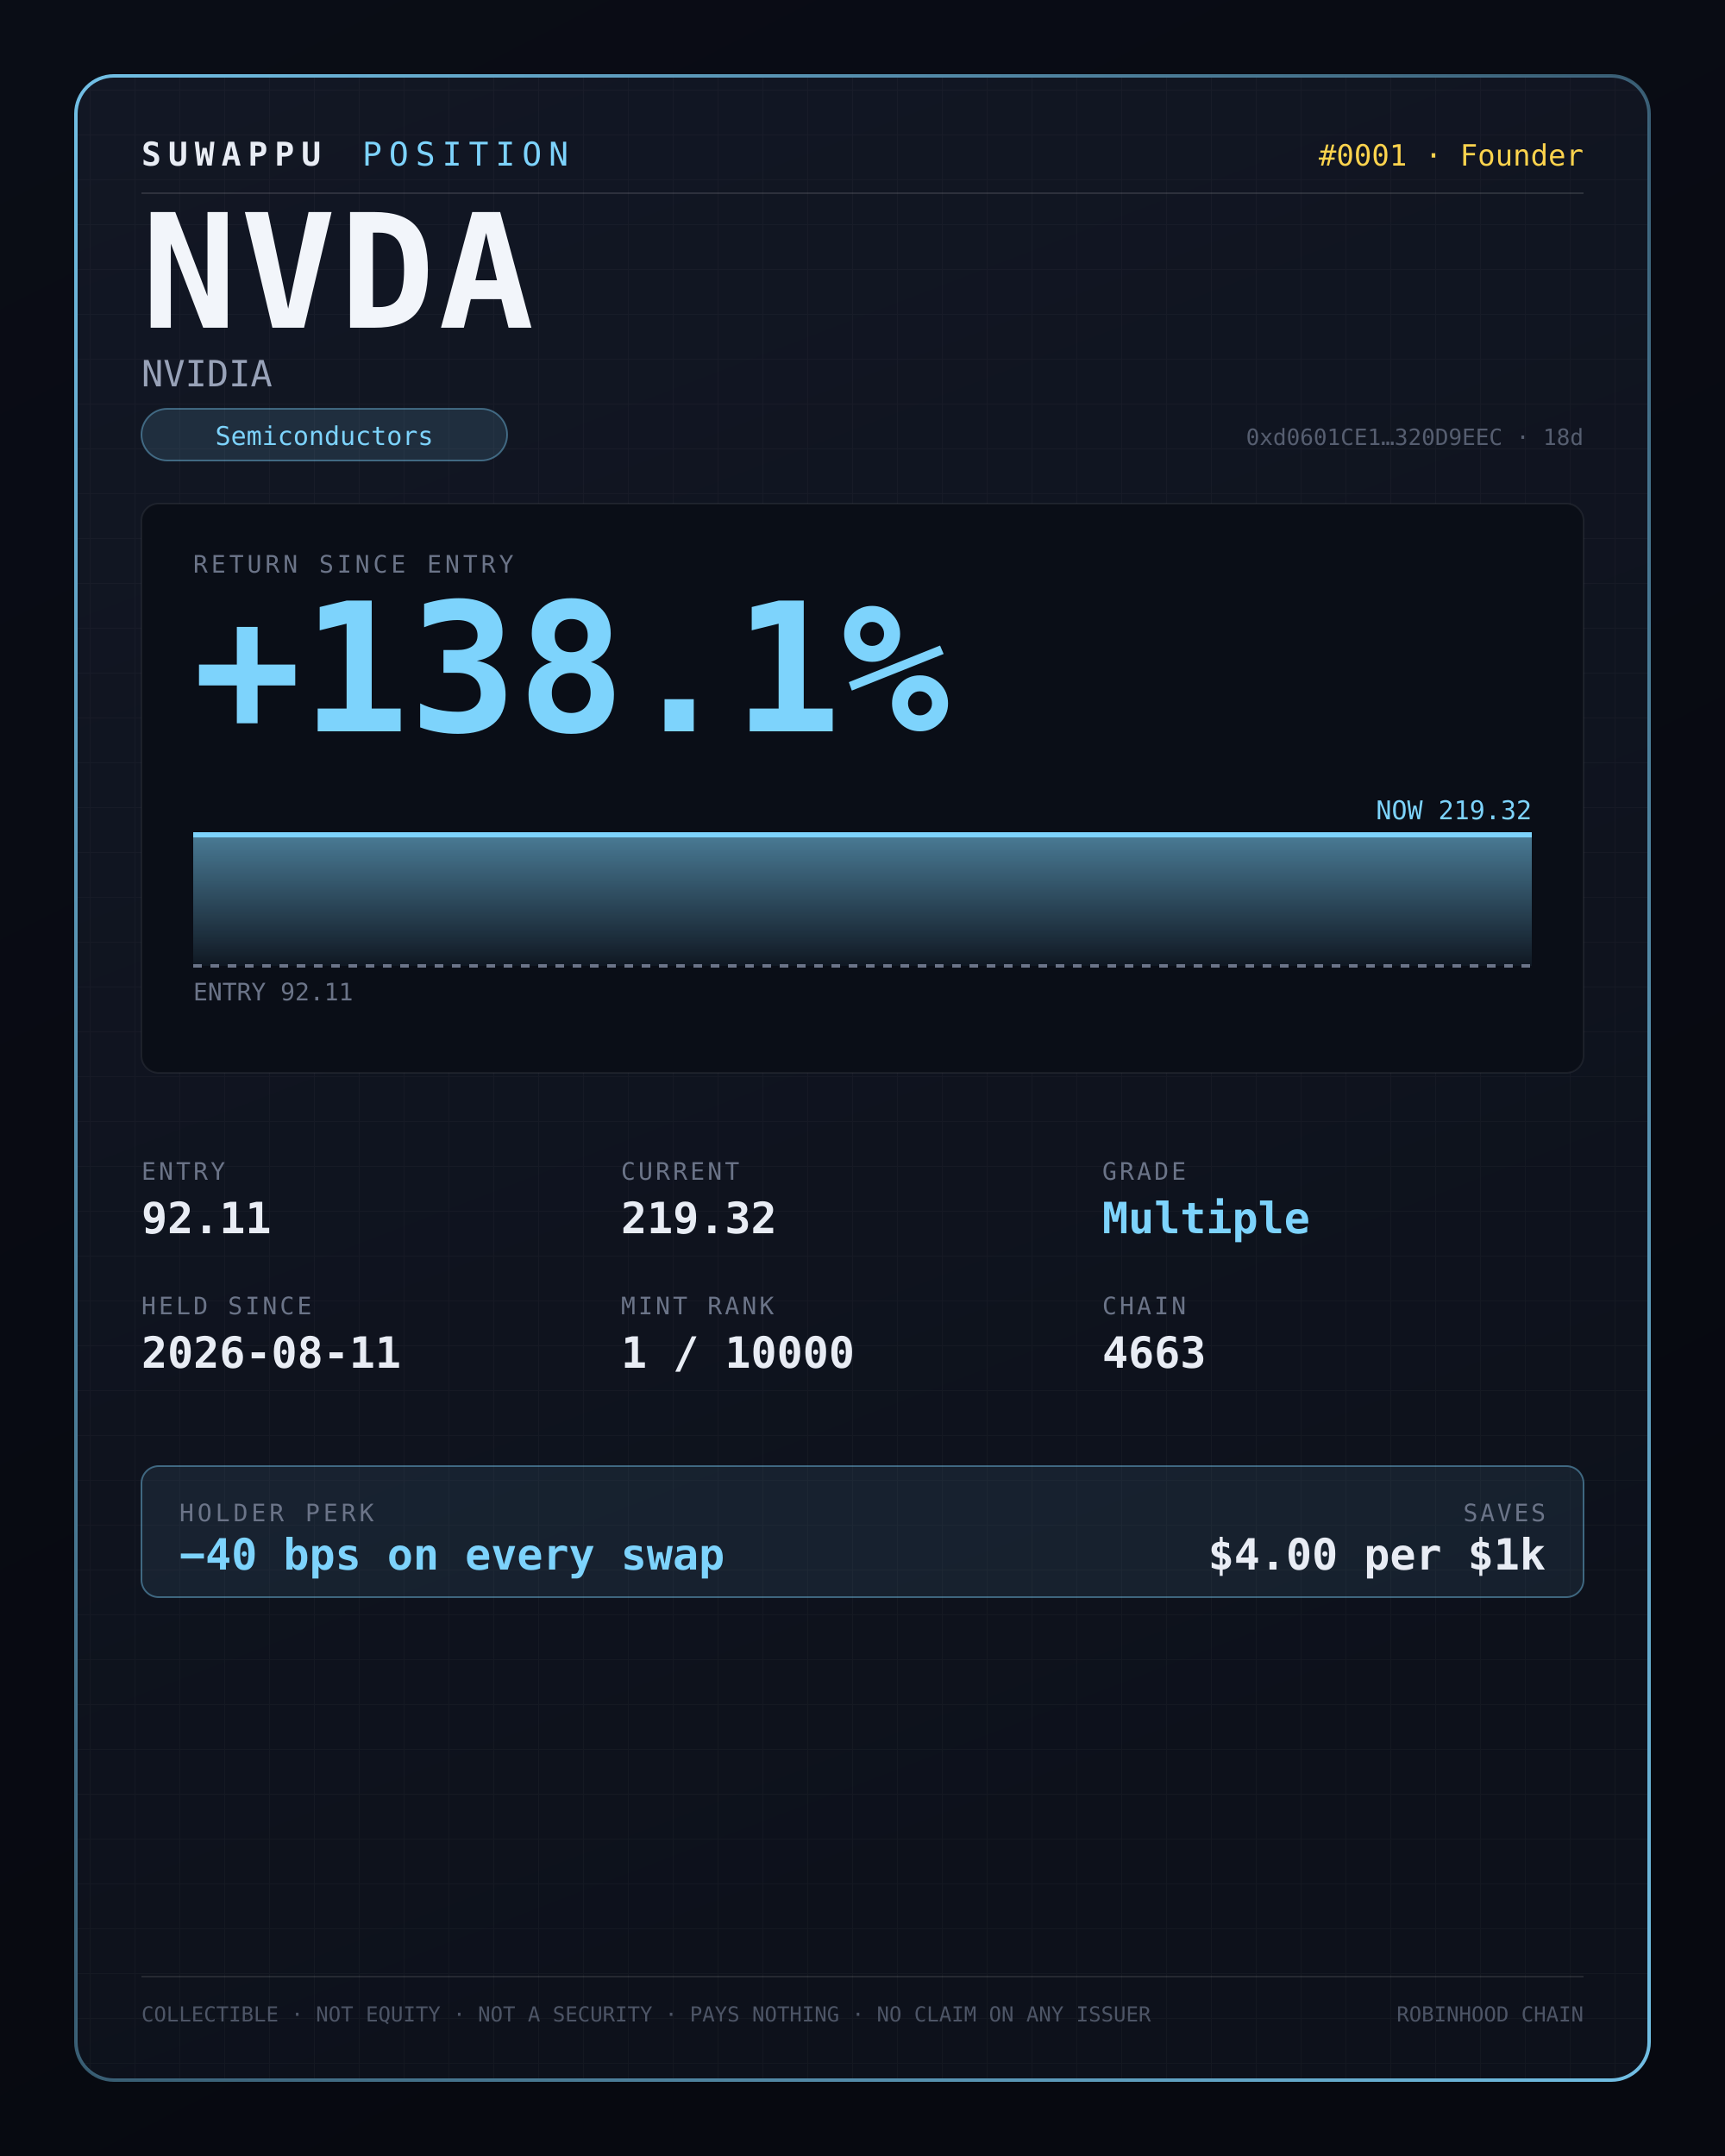
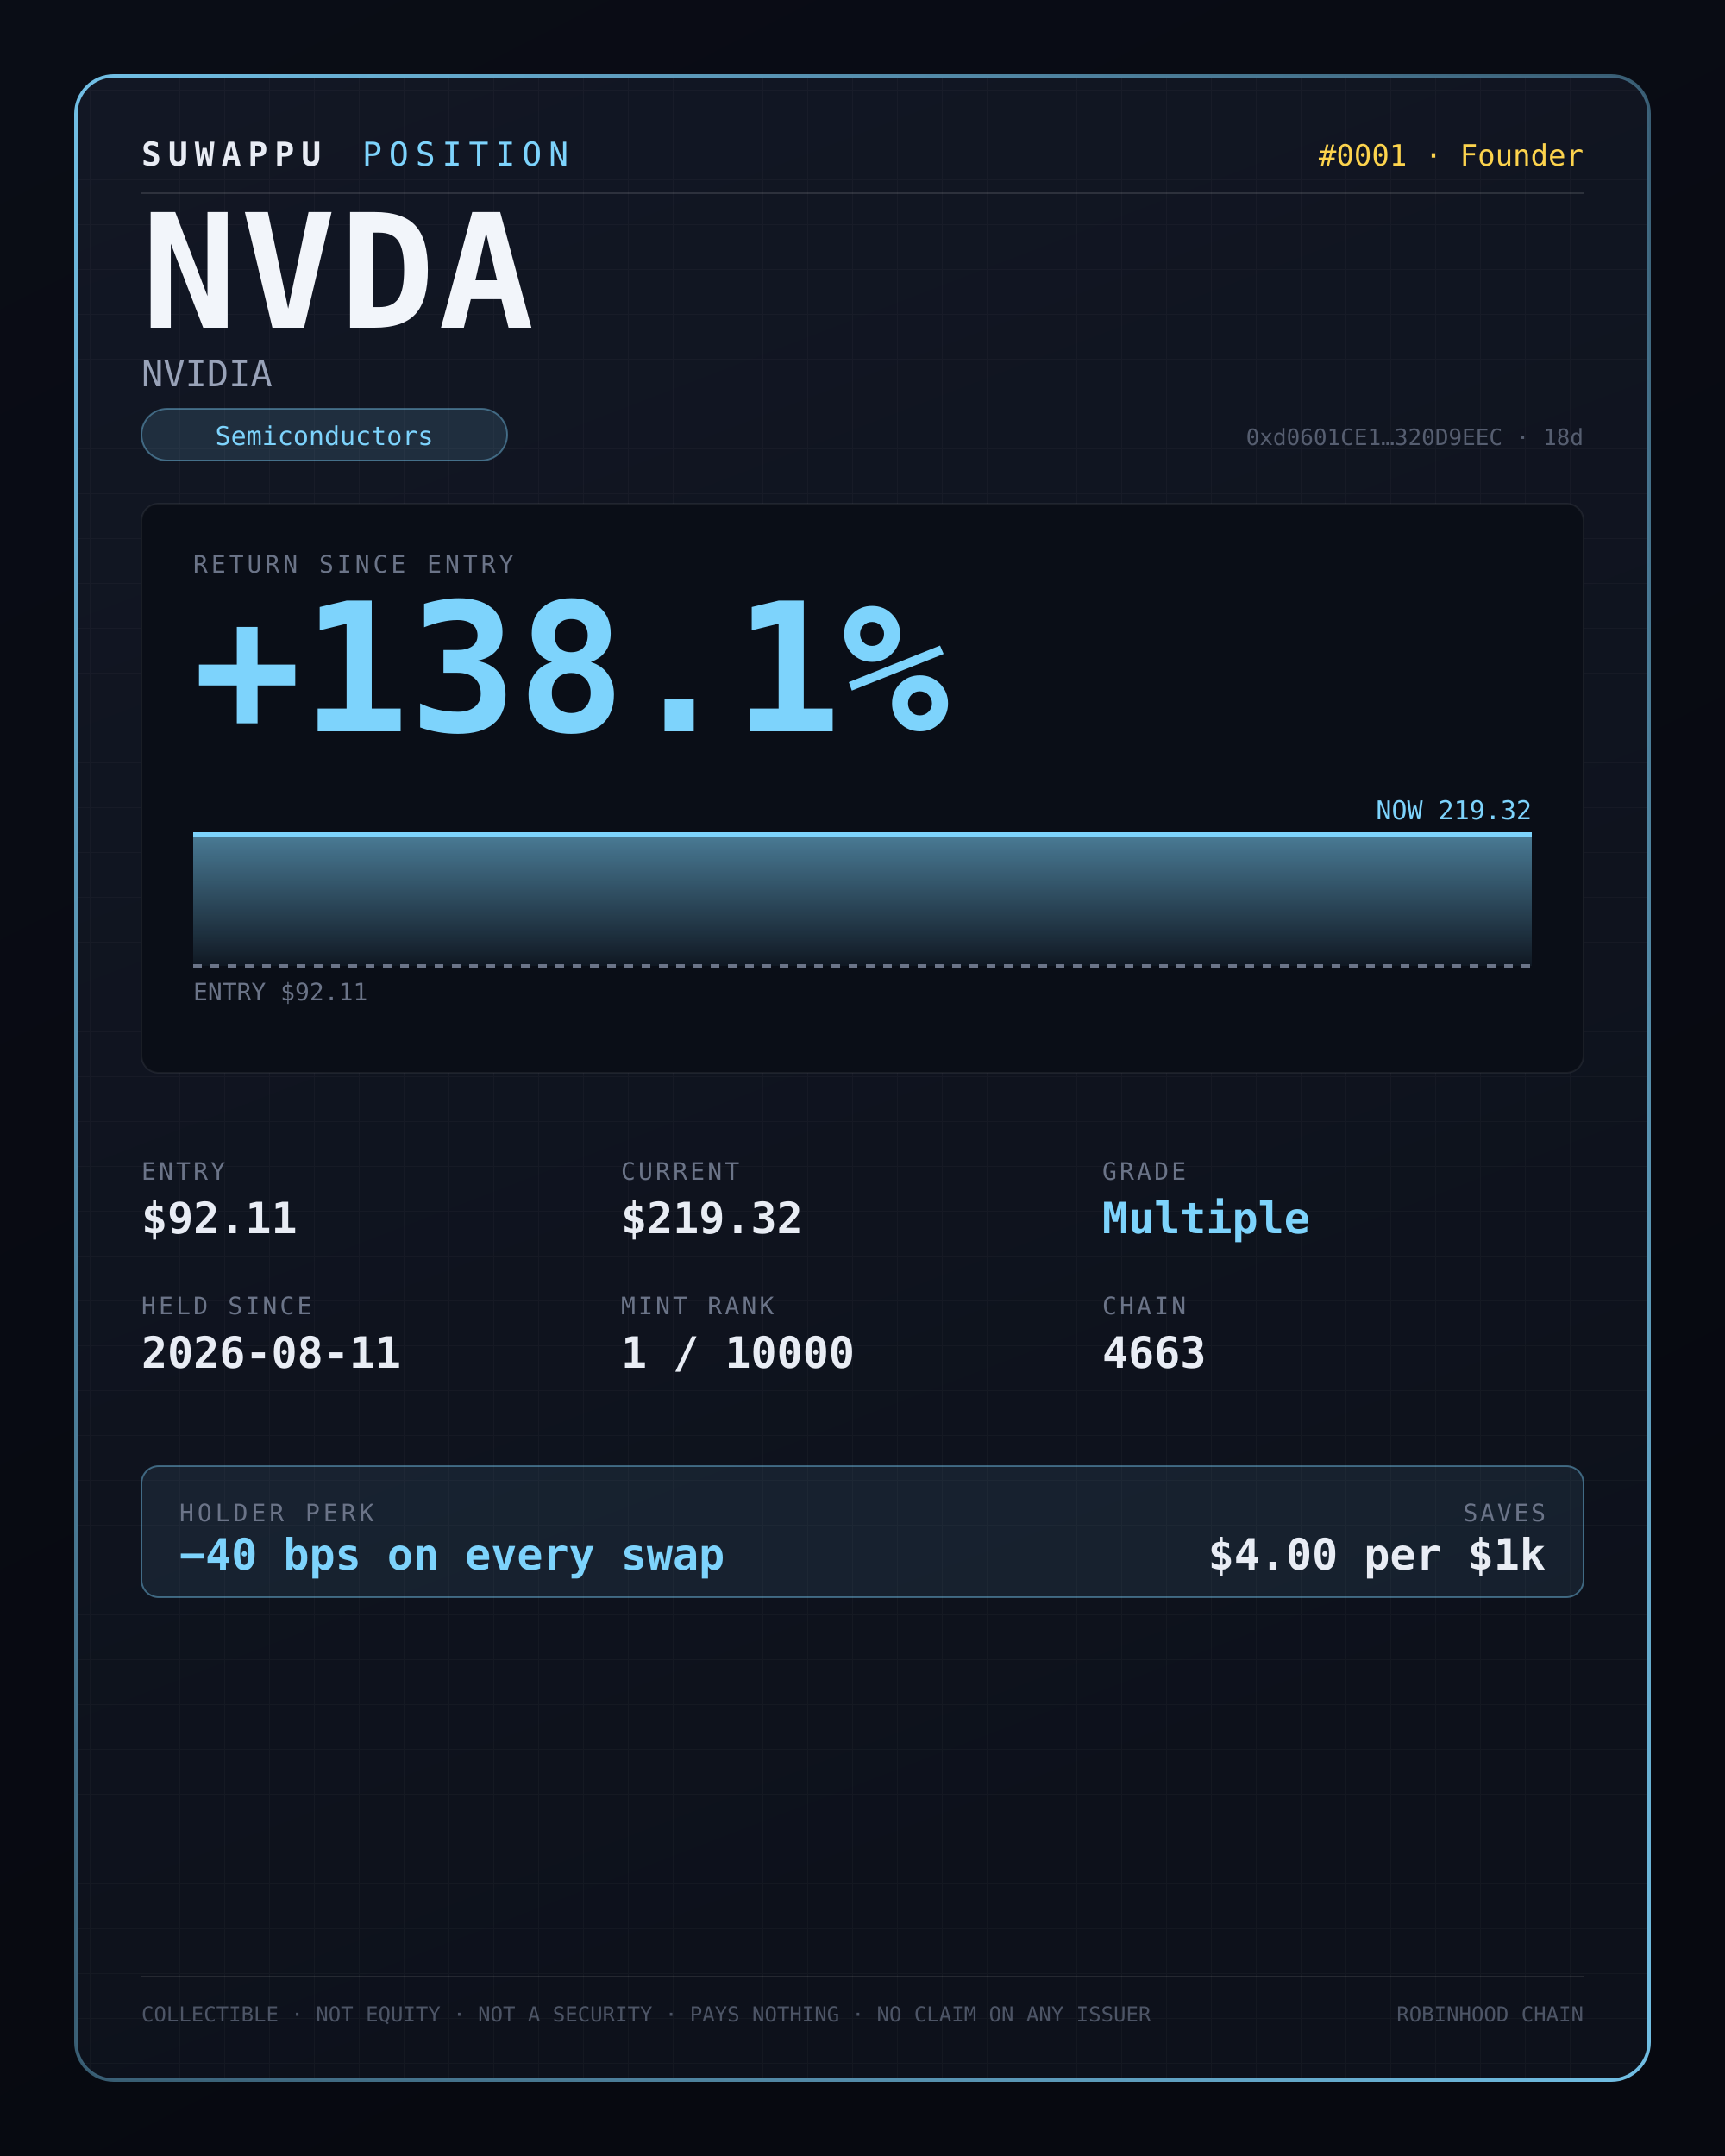
<svg xmlns="http://www.w3.org/2000/svg" viewBox="0 0 1000 1250" width="1000" height="1250">
  <defs>
    <linearGradient id="bg" x1="0" y1="0" x2="0.4" y2="1">
      <stop offset="0" stop-color="#0a0d16" />
      <stop offset="1" stop-color="#070910" />
    </linearGradient>
    <linearGradient id="card" x1="0" y1="0" x2="0.3" y2="1">
      <stop offset="0" stop-color="#121724" />
      <stop offset="1" stop-color="#0d111b" />
    </linearGradient>
    <linearGradient id="edge" x1="0" y1="0" x2="1" y2="1">
      <stop offset="0" stop-color="#7dd3fc" stop-opacity="0.9" />
      <stop offset="0.5" stop-color="#7dd3fc" stop-opacity="0.4" />
      <stop offset="1" stop-color="#7dd3fc" stop-opacity="0.9" />
    </linearGradient>
    <linearGradient id="delta" x1="0" y1="0" x2="0" y2="1">
      <stop offset="0" stop-color="#7dd3fc" stop-opacity="0.55" />
      <stop offset="1" stop-color="#7dd3fc" stop-opacity="0.05" />
    </linearGradient>
    <pattern id="grid" width="26" height="26" patternUnits="userSpaceOnUse">
      <path d="M26 0H0V26" fill="none" stroke="#ffffff" stroke-opacity="0.028" />
    </pattern>
  </defs>
  <rect width="1000" height="1250" fill="url(#bg)" />
  <rect x="44" y="44" width="912" height="1162" rx="22" fill="url(#card)" stroke="url(#edge)" stroke-width="2" />
  <rect x="45" y="45" width="910" height="1160" rx="21" fill="url(#grid)" />
  <text x="82" y="96" font-family="monospace" font-size="19" font-weight="bold" letter-spacing="4" fill="#e8ecf4">SUWAPPU</text>
  <text x="210" y="96" font-family="monospace" font-size="19" letter-spacing="4" fill="#7dd3fc">POSITION</text>
  <text x="918" y="96" text-anchor="end" font-family="monospace" font-size="17" fill="#fcd34d">#0001 · Founder</text>
  <line x1="82" y1="112" x2="918" y2="112" stroke="#ffffff" stroke-opacity="0.12" />
  <text x="82" y="190" font-family="monospace" font-size="92" font-weight="bold" letter-spacing="2" fill="#f2f5fa">NVDA</text>
  <text x="82" y="224" font-family="monospace" font-size="21" fill="#98a2b8">NVIDIA</text>
  <rect x="82" y="237" width="212" height="30" rx="15" fill="#7dd3fc" fill-opacity="0.13" stroke="#7dd3fc" stroke-opacity="0.4" />
  <text x="188" y="258" text-anchor="middle" font-family="monospace" font-size="15" fill="#7dd3fc">Semiconductors</text>
  <text x="918" y="258" text-anchor="end" font-family="monospace" font-size="13" fill="#565e70">0xd0601CE1…320D9EEC · 18d</text>
  <rect x="82" y="292" width="836" height="330" rx="10" fill="#0a0e17" stroke="#ffffff" stroke-opacity="0.07" />
  <text x="112" y="424" font-family="monospace" font-size="104" font-weight="bold" fill="#7dd3fc">+138.1%</text>
  <text x="112" y="332" font-family="monospace" font-size="14" letter-spacing="2" fill="#6b7488">RETURN SINCE ENTRY</text>
  <rect x="112" y="484.0" width="776" height="76.0" fill="url(#delta)" />
  <line x1="112" y1="560.0" x2="888" y2="560.0" stroke="#6b7488" stroke-width="2" stroke-dasharray="5 5" />
  <line x1="112" y1="484.0" x2="888" y2="484.0" stroke="#7dd3fc" stroke-width="3" />
-   <text x="112" y="580.0" font-family="monospace" font-size="14" fill="#6b7488">ENTRY 92.11</text>
+   <text x="112" y="580.0" font-family="monospace" font-size="14" fill="#6b7488">ENTRY $92.11</text>
  <text x="888" y="475.0" text-anchor="end" font-family="monospace" font-size="15" fill="#7dd3fc">NOW 219.32</text>
  <text x="82" y="684" font-family="monospace" font-size="14" letter-spacing="1.6" fill="#6b7488">ENTRY</text>
-   <text x="82" y="715" font-family="monospace" font-size="25" font-weight="bold" fill="#e8ecf4">92.11</text>
+   <text x="82" y="715" font-family="monospace" font-size="25" font-weight="bold" fill="#e8ecf4">$92.11</text>
  <text x="360" y="684" font-family="monospace" font-size="14" letter-spacing="1.6" fill="#6b7488">CURRENT</text>
-   <text x="360" y="715" font-family="monospace" font-size="25" font-weight="bold" fill="#e8ecf4">219.32</text>
+   <text x="360" y="715" font-family="monospace" font-size="25" font-weight="bold" fill="#e8ecf4">$219.32</text>
  <text x="639" y="684" font-family="monospace" font-size="14" letter-spacing="1.6" fill="#6b7488">GRADE</text>
  <text x="639" y="715" font-family="monospace" font-size="25" font-weight="bold" fill="#7dd3fc">Multiple</text>
  <text x="82" y="762" font-family="monospace" font-size="14" letter-spacing="1.6" fill="#6b7488">HELD SINCE</text>
  <text x="82" y="793" font-family="monospace" font-size="25" font-weight="bold" fill="#e8ecf4">2026-08-11</text>
  <text x="360" y="762" font-family="monospace" font-size="14" letter-spacing="1.6" fill="#6b7488">MINT RANK</text>
  <text x="360" y="793" font-family="monospace" font-size="25" font-weight="bold" fill="#e8ecf4">1 / 10000</text>
  <text x="639" y="762" font-family="monospace" font-size="14" letter-spacing="1.6" fill="#6b7488">CHAIN</text>
  <text x="639" y="793" font-family="monospace" font-size="25" font-weight="bold" fill="#e8ecf4">4663</text>
  <rect x="82" y="850" width="836" height="76" rx="10" fill="#7dd3fc" fill-opacity="0.08" stroke="#7dd3fc" stroke-opacity="0.42" />
  <text x="104" y="882" font-family="monospace" font-size="14" letter-spacing="2" fill="#6b7488">HOLDER PERK</text>
  <text x="104" y="910" font-family="monospace" font-size="25" font-weight="bold" fill="#7dd3fc">−40 bps on every swap</text>
  <text x="896" y="882" text-anchor="end" font-family="monospace" font-size="14" letter-spacing="1.4" fill="#6b7488">SAVES</text>
  <text x="896" y="910" text-anchor="end" font-family="monospace" font-size="25" font-weight="bold" fill="#e8ecf4">$4.00 per $1k</text>
  <line x1="82" y1="1146" x2="918" y2="1146" stroke="#ffffff" stroke-opacity="0.10" />
  <text x="82" y="1172" font-family="monospace" font-size="12" fill="#4d5566">COLLECTIBLE · NOT EQUITY · NOT A SECURITY · PAYS NOTHING · NO CLAIM ON ANY ISSUER</text>
  <text x="918" y="1172" text-anchor="end" font-family="monospace" font-size="12" fill="#4d5566">ROBINHOOD CHAIN</text>
</svg>
